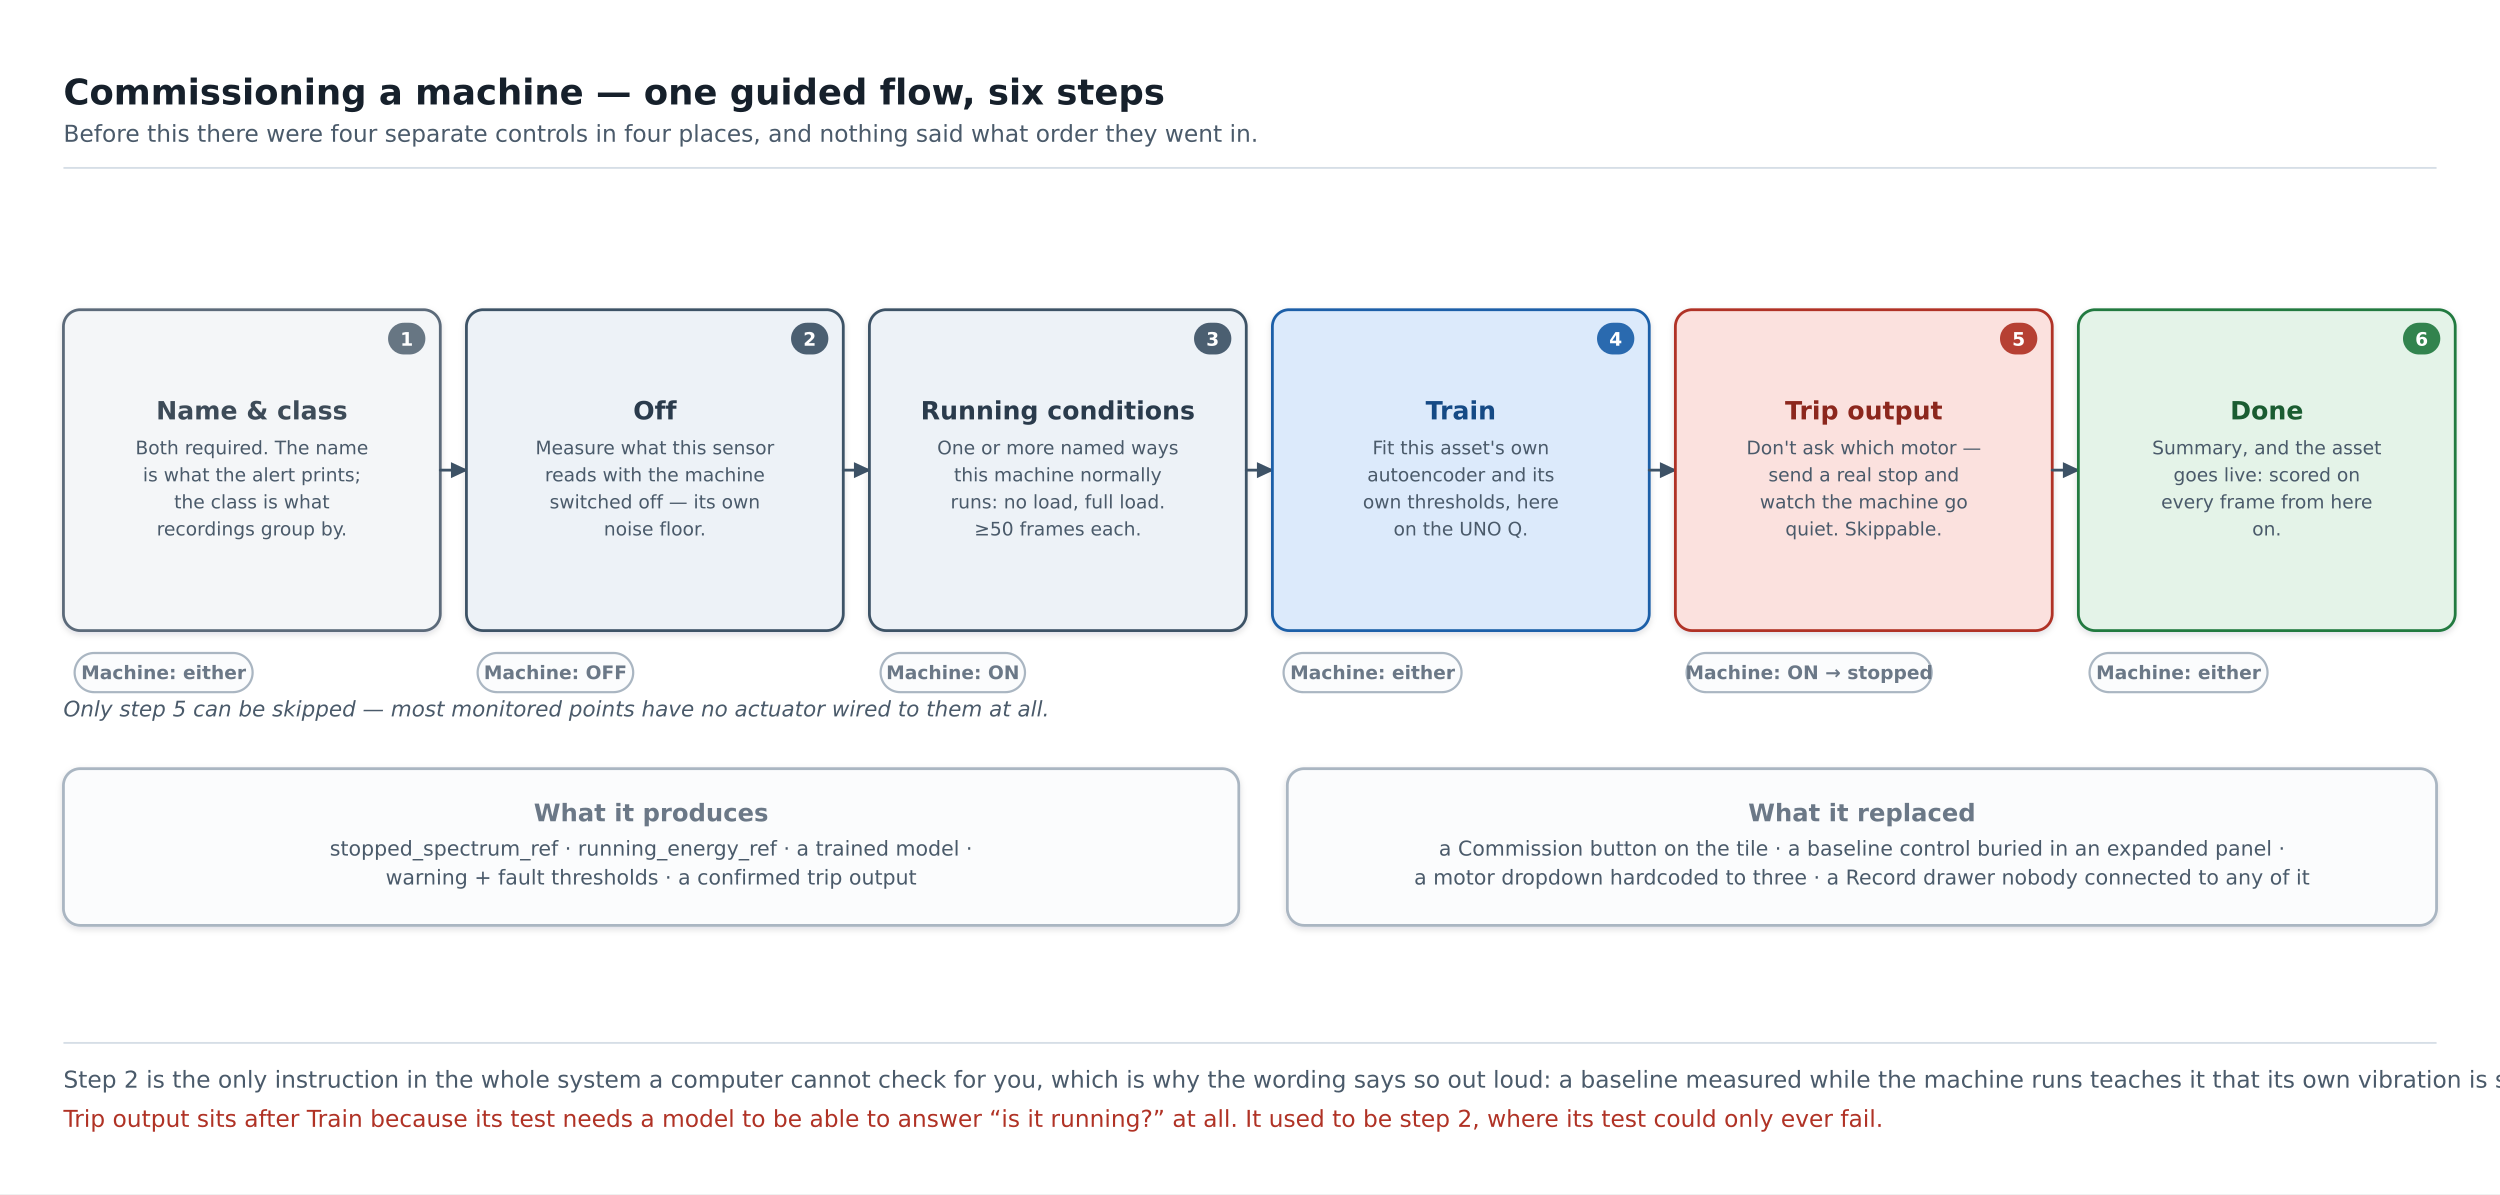
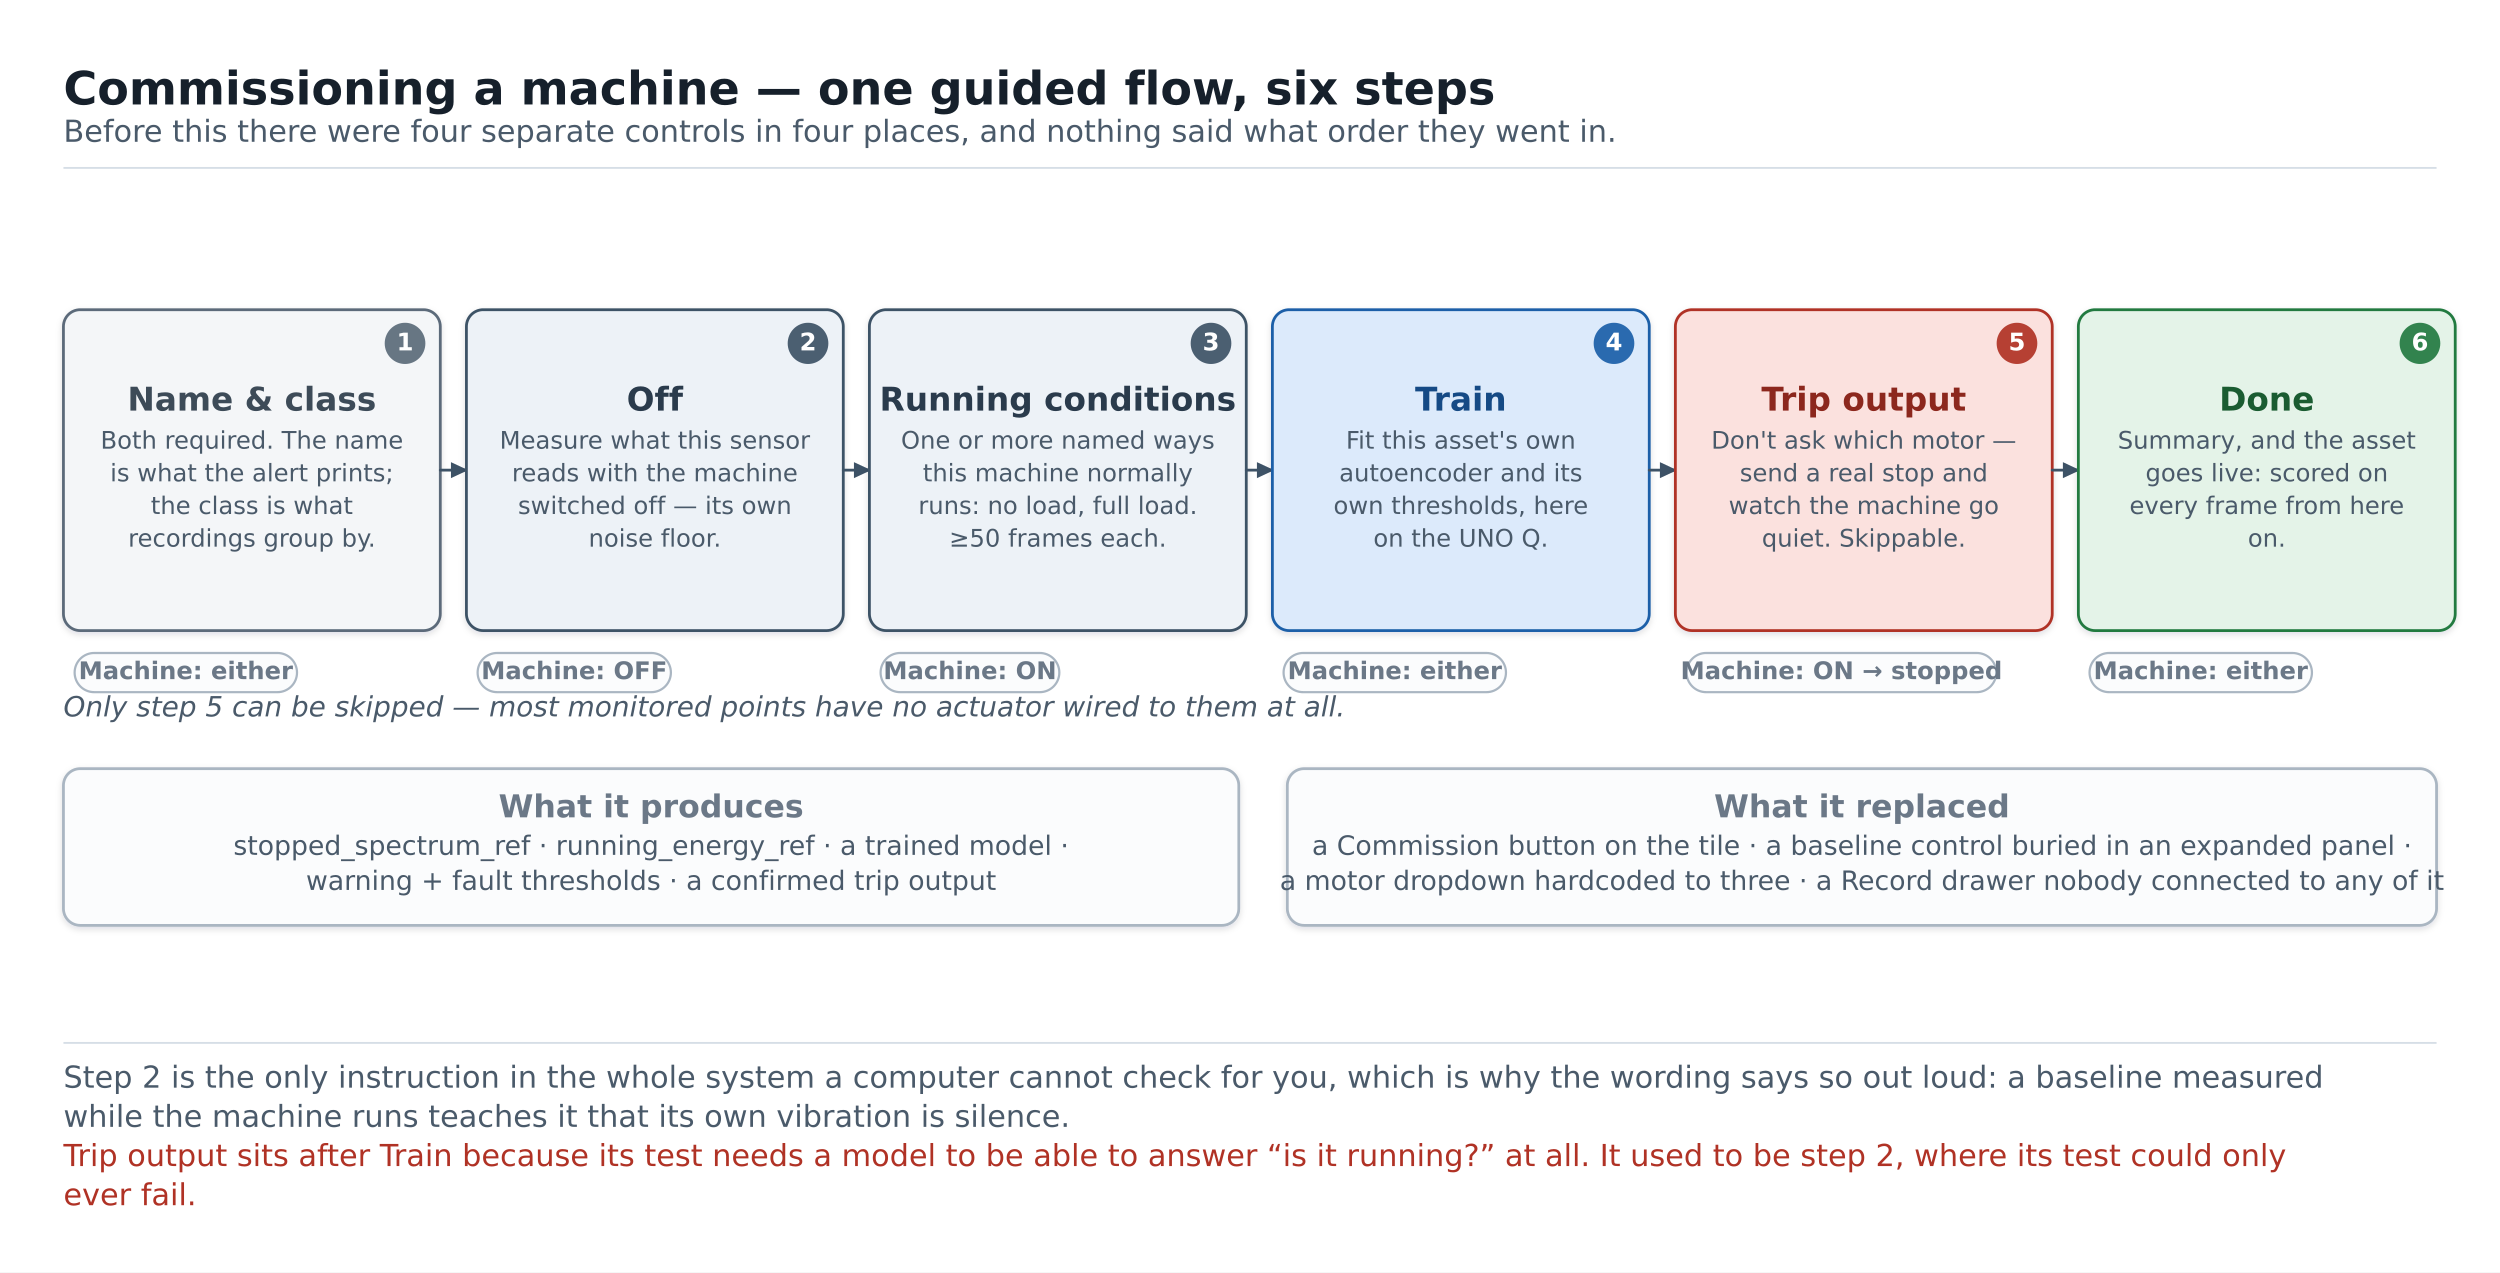
- <svg xmlns="http://www.w3.org/2000/svg" width="1340" height="640" viewBox="0 0 1340 640">
+ <svg xmlns="http://www.w3.org/2000/svg" width="1340" height="682" viewBox="0 0 1340 682">
  <defs>
    <marker id="arrow" viewBox="0 0 10 10" refX="8.5" refY="5" markerWidth="6.5" markerHeight="6.5" orient="auto-start-reverse">
      <path d="M0,0.6 L9.4,5 L0,9.4 z" fill="#3D5266" />
    </marker>
    <marker id="arrowAct" viewBox="0 0 10 10" refX="8.5" refY="5" markerWidth="6.5" markerHeight="6.5" orient="auto-start-reverse">
      <path d="M0,0.6 L9.4,5 L0,9.4 z" fill="#B03225" />
    </marker>
    <marker id="arrowSoft" viewBox="0 0 10 10" refX="8.5" refY="5" markerWidth="6.5" markerHeight="6.5" orient="auto-start-reverse">
      <path d="M0,0.6 L9.4,5 L0,9.4 z" fill="#8C9AA8" />
    </marker>
    <marker id="arrowTell" viewBox="0 0 10 10" refX="8.5" refY="5" markerWidth="6.5" markerHeight="6.5" orient="auto-start-reverse">
      <path d="M0,0.6 L9.4,5 L0,9.4 z" fill="#237A41" />
    </marker>
    <filter id="softshadow" x="-12%" y="-12%" width="130%" height="140%">
      <feDropShadow dx="0" dy="1.4" stdDeviation="1.6" flood-color="#16202B" flood-opacity="0.13" />
    </filter>
  </defs>
-   <rect x="0" y="0" width="1340" height="640" fill="#FFFFFF" />
+   <rect x="0" y="0" width="1340" height="682" fill="#FFFFFF" />
  <rect x="34.0" y="166.0" width="202.0" height="172.0" rx="9" fill="#F4F6F8" stroke="#5B6B7A" stroke-width="1.5" filter="url(#softshadow)" />
-   <text x="135.0" y="224.8" font-family="DejaVu Sans, Helvetica, Arial, sans-serif" font-size="13.5" font-weight="bold" font-style="normal" text-anchor="middle" fill="#3D4B58">Name &amp; class</text>
-   <text x="135.0" y="243.5" font-family="DejaVu Sans, Helvetica, Arial, sans-serif" font-size="10" font-weight="normal" font-style="normal" text-anchor="middle" fill="#4A5A6A">Both required. The name</text>
-   <text x="135.0" y="258.0" font-family="DejaVu Sans, Helvetica, Arial, sans-serif" font-size="10" font-weight="normal" font-style="normal" text-anchor="middle" fill="#4A5A6A">is what the alert prints;</text>
-   <text x="135.0" y="272.5" font-family="DejaVu Sans, Helvetica, Arial, sans-serif" font-size="10" font-weight="normal" font-style="normal" text-anchor="middle" fill="#4A5A6A">the class is what</text>
-   <text x="135.0" y="287.0" font-family="DejaVu Sans, Helvetica, Arial, sans-serif" font-size="10" font-weight="normal" font-style="normal" text-anchor="middle" fill="#4A5A6A">recordings group by.</text>
-   <rect x="208.0" y="173.0" width="20.0" height="17" rx="8.5" fill="#5B6B7A" opacity="0.92" />
-   <text x="218.0" y="185.3" font-family="DejaVu Sans, Helvetica, Arial, sans-serif" font-size="10" font-weight="bold" font-style="normal" text-anchor="middle" fill="#FFFFFF">1</text>
-   <rect x="40.0" y="350.0" width="95.4" height="21" rx="10.5" fill="#FBFCFD" stroke="#AAB6C2" stroke-width="1.2" />
-   <text x="87.7" y="364.0" font-family="DejaVu Sans, Helvetica, Arial, sans-serif" font-size="10" font-weight="bold" font-style="normal" text-anchor="middle" fill="#6B7887">Machine: either</text>
+   <text x="135.0" y="220.1" font-family="DejaVu Sans, Helvetica, Arial, sans-serif" font-size="17.55" font-weight="bold" font-style="normal" text-anchor="middle" fill="#3D4B58">Name &amp; class</text>
+   <text x="135.0" y="240.5" font-family="DejaVu Sans, Helvetica, Arial, sans-serif" font-size="13.00" font-weight="normal" font-style="normal" text-anchor="middle" fill="#4A5A6A">Both required. The name</text>
+   <text x="135.0" y="258.0" font-family="DejaVu Sans, Helvetica, Arial, sans-serif" font-size="13.00" font-weight="normal" font-style="normal" text-anchor="middle" fill="#4A5A6A">is what the alert prints;</text>
+   <text x="135.0" y="275.5" font-family="DejaVu Sans, Helvetica, Arial, sans-serif" font-size="13.00" font-weight="normal" font-style="normal" text-anchor="middle" fill="#4A5A6A">the class is what</text>
+   <text x="135.0" y="293.0" font-family="DejaVu Sans, Helvetica, Arial, sans-serif" font-size="13.00" font-weight="normal" font-style="normal" text-anchor="middle" fill="#4A5A6A">recordings group by.</text>
+   <rect x="206.2" y="173.0" width="21.8" height="22.1" rx="11.1" fill="#5B6B7A" opacity="0.92" />
+   <text x="217.1" y="187.8" font-family="DejaVu Sans, Helvetica, Arial, sans-serif" font-size="13.00" font-weight="bold" font-style="normal" text-anchor="middle" fill="#FFFFFF">1</text>
+   <rect x="40.0" y="350.0" width="119.2" height="21" rx="10.5" fill="#FBFCFD" stroke="#AAB6C2" stroke-width="1.2" />
+   <text x="99.6" y="364.0" font-family="DejaVu Sans, Helvetica, Arial, sans-serif" font-size="13.00" font-weight="bold" font-style="normal" text-anchor="middle" fill="#6B7887">Machine: either</text>
  <path d="M236.0,252.0 L250.0,252.0" fill="none" stroke="#3D5266" stroke-width="1.5" stroke-linejoin="round" stroke-linecap="round" marker-end="url(#arrow)" />
  <rect x="250.0" y="166.0" width="202.0" height="172.0" rx="9" fill="#EDF2F7" stroke="#3D5266" stroke-width="1.5" filter="url(#softshadow)" />
-   <text x="351.0" y="224.8" font-family="DejaVu Sans, Helvetica, Arial, sans-serif" font-size="13.5" font-weight="bold" font-style="normal" text-anchor="middle" fill="#2A3B4C">Off</text>
-   <text x="351.0" y="243.5" font-family="DejaVu Sans, Helvetica, Arial, sans-serif" font-size="10" font-weight="normal" font-style="normal" text-anchor="middle" fill="#4A5A6A">Measure what this sensor</text>
-   <text x="351.0" y="258.0" font-family="DejaVu Sans, Helvetica, Arial, sans-serif" font-size="10" font-weight="normal" font-style="normal" text-anchor="middle" fill="#4A5A6A">reads with the machine</text>
-   <text x="351.0" y="272.5" font-family="DejaVu Sans, Helvetica, Arial, sans-serif" font-size="10" font-weight="normal" font-style="normal" text-anchor="middle" fill="#4A5A6A">switched off — its own</text>
-   <text x="351.0" y="287.0" font-family="DejaVu Sans, Helvetica, Arial, sans-serif" font-size="10" font-weight="normal" font-style="normal" text-anchor="middle" fill="#4A5A6A">noise floor.</text>
-   <rect x="424.0" y="173.0" width="20.0" height="17" rx="8.5" fill="#3D5266" opacity="0.92" />
-   <text x="434.0" y="185.3" font-family="DejaVu Sans, Helvetica, Arial, sans-serif" font-size="10" font-weight="bold" font-style="normal" text-anchor="middle" fill="#FFFFFF">2</text>
-   <rect x="256.0" y="350.0" width="83.4" height="21" rx="10.5" fill="#FBFCFD" stroke="#AAB6C2" stroke-width="1.2" />
-   <text x="297.7" y="364.0" font-family="DejaVu Sans, Helvetica, Arial, sans-serif" font-size="10" font-weight="bold" font-style="normal" text-anchor="middle" fill="#6B7887">Machine: OFF</text>
+   <text x="351.0" y="220.1" font-family="DejaVu Sans, Helvetica, Arial, sans-serif" font-size="17.55" font-weight="bold" font-style="normal" text-anchor="middle" fill="#2A3B4C">Off</text>
+   <text x="351.0" y="240.5" font-family="DejaVu Sans, Helvetica, Arial, sans-serif" font-size="13.00" font-weight="normal" font-style="normal" text-anchor="middle" fill="#4A5A6A">Measure what this sensor</text>
+   <text x="351.0" y="258.0" font-family="DejaVu Sans, Helvetica, Arial, sans-serif" font-size="13.00" font-weight="normal" font-style="normal" text-anchor="middle" fill="#4A5A6A">reads with the machine</text>
+   <text x="351.0" y="275.5" font-family="DejaVu Sans, Helvetica, Arial, sans-serif" font-size="13.00" font-weight="normal" font-style="normal" text-anchor="middle" fill="#4A5A6A">switched off — its own</text>
+   <text x="351.0" y="293.0" font-family="DejaVu Sans, Helvetica, Arial, sans-serif" font-size="13.00" font-weight="normal" font-style="normal" text-anchor="middle" fill="#4A5A6A">noise floor.</text>
+   <rect x="422.2" y="173.0" width="21.8" height="22.1" rx="11.1" fill="#3D5266" opacity="0.92" />
+   <text x="433.1" y="187.8" font-family="DejaVu Sans, Helvetica, Arial, sans-serif" font-size="13.00" font-weight="bold" font-style="normal" text-anchor="middle" fill="#FFFFFF">2</text>
+   <rect x="256.0" y="350.0" width="103.6" height="21" rx="10.5" fill="#FBFCFD" stroke="#AAB6C2" stroke-width="1.2" />
+   <text x="307.8" y="364.0" font-family="DejaVu Sans, Helvetica, Arial, sans-serif" font-size="13.00" font-weight="bold" font-style="normal" text-anchor="middle" fill="#6B7887">Machine: OFF</text>
  <path d="M452.0,252.0 L466.0,252.0" fill="none" stroke="#3D5266" stroke-width="1.5" stroke-linejoin="round" stroke-linecap="round" marker-end="url(#arrow)" />
  <rect x="466.0" y="166.0" width="202.0" height="172.0" rx="9" fill="#EDF2F7" stroke="#3D5266" stroke-width="1.5" filter="url(#softshadow)" />
-   <text x="567.0" y="224.8" font-family="DejaVu Sans, Helvetica, Arial, sans-serif" font-size="13.5" font-weight="bold" font-style="normal" text-anchor="middle" fill="#2A3B4C">Running conditions</text>
-   <text x="567.0" y="243.5" font-family="DejaVu Sans, Helvetica, Arial, sans-serif" font-size="10" font-weight="normal" font-style="normal" text-anchor="middle" fill="#4A5A6A">One or more named ways</text>
-   <text x="567.0" y="258.0" font-family="DejaVu Sans, Helvetica, Arial, sans-serif" font-size="10" font-weight="normal" font-style="normal" text-anchor="middle" fill="#4A5A6A">this machine normally</text>
-   <text x="567.0" y="272.5" font-family="DejaVu Sans, Helvetica, Arial, sans-serif" font-size="10" font-weight="normal" font-style="normal" text-anchor="middle" fill="#4A5A6A">runs: no load, full load.</text>
-   <text x="567.0" y="287.0" font-family="DejaVu Sans, Helvetica, Arial, sans-serif" font-size="10" font-weight="normal" font-style="normal" text-anchor="middle" fill="#4A5A6A">≥50 frames each.</text>
-   <rect x="640.0" y="173.0" width="20.0" height="17" rx="8.5" fill="#3D5266" opacity="0.92" />
-   <text x="650.0" y="185.3" font-family="DejaVu Sans, Helvetica, Arial, sans-serif" font-size="10" font-weight="bold" font-style="normal" text-anchor="middle" fill="#FFFFFF">3</text>
-   <rect x="472.0" y="350.0" width="77.4" height="21" rx="10.5" fill="#FBFCFD" stroke="#AAB6C2" stroke-width="1.2" />
-   <text x="510.7" y="364.0" font-family="DejaVu Sans, Helvetica, Arial, sans-serif" font-size="10" font-weight="bold" font-style="normal" text-anchor="middle" fill="#6B7887">Machine: ON</text>
+   <text x="567.0" y="220.1" font-family="DejaVu Sans, Helvetica, Arial, sans-serif" font-size="17.55" font-weight="bold" font-style="normal" text-anchor="middle" fill="#2A3B4C">Running conditions</text>
+   <text x="567.0" y="240.5" font-family="DejaVu Sans, Helvetica, Arial, sans-serif" font-size="13.00" font-weight="normal" font-style="normal" text-anchor="middle" fill="#4A5A6A">One or more named ways</text>
+   <text x="567.0" y="258.0" font-family="DejaVu Sans, Helvetica, Arial, sans-serif" font-size="13.00" font-weight="normal" font-style="normal" text-anchor="middle" fill="#4A5A6A">this machine normally</text>
+   <text x="567.0" y="275.5" font-family="DejaVu Sans, Helvetica, Arial, sans-serif" font-size="13.00" font-weight="normal" font-style="normal" text-anchor="middle" fill="#4A5A6A">runs: no load, full load.</text>
+   <text x="567.0" y="293.0" font-family="DejaVu Sans, Helvetica, Arial, sans-serif" font-size="13.00" font-weight="normal" font-style="normal" text-anchor="middle" fill="#4A5A6A">≥50 frames each.</text>
+   <rect x="638.2" y="173.0" width="21.8" height="22.1" rx="11.1" fill="#3D5266" opacity="0.92" />
+   <text x="649.1" y="187.8" font-family="DejaVu Sans, Helvetica, Arial, sans-serif" font-size="13.00" font-weight="bold" font-style="normal" text-anchor="middle" fill="#FFFFFF">3</text>
+   <rect x="472.0" y="350.0" width="95.8" height="21" rx="10.5" fill="#FBFCFD" stroke="#AAB6C2" stroke-width="1.2" />
+   <text x="519.9" y="364.0" font-family="DejaVu Sans, Helvetica, Arial, sans-serif" font-size="13.00" font-weight="bold" font-style="normal" text-anchor="middle" fill="#6B7887">Machine: ON</text>
  <path d="M668.0,252.0 L682.0,252.0" fill="none" stroke="#3D5266" stroke-width="1.5" stroke-linejoin="round" stroke-linecap="round" marker-end="url(#arrow)" />
  <rect x="682.0" y="166.0" width="202.0" height="172.0" rx="9" fill="#DCEAFB" stroke="#1B5FA8" stroke-width="1.5" filter="url(#softshadow)" />
-   <text x="783.0" y="224.8" font-family="DejaVu Sans, Helvetica, Arial, sans-serif" font-size="13.5" font-weight="bold" font-style="normal" text-anchor="middle" fill="#154A85">Train</text>
-   <text x="783.0" y="243.5" font-family="DejaVu Sans, Helvetica, Arial, sans-serif" font-size="10" font-weight="normal" font-style="normal" text-anchor="middle" fill="#4A5A6A">Fit this asset's own</text>
-   <text x="783.0" y="258.0" font-family="DejaVu Sans, Helvetica, Arial, sans-serif" font-size="10" font-weight="normal" font-style="normal" text-anchor="middle" fill="#4A5A6A">autoencoder and its</text>
-   <text x="783.0" y="272.5" font-family="DejaVu Sans, Helvetica, Arial, sans-serif" font-size="10" font-weight="normal" font-style="normal" text-anchor="middle" fill="#4A5A6A">own thresholds, here</text>
-   <text x="783.0" y="287.0" font-family="DejaVu Sans, Helvetica, Arial, sans-serif" font-size="10" font-weight="normal" font-style="normal" text-anchor="middle" fill="#4A5A6A">on the UNO Q.</text>
-   <rect x="856.0" y="173.0" width="20.0" height="17" rx="8.5" fill="#1B5FA8" opacity="0.92" />
-   <text x="866.0" y="185.3" font-family="DejaVu Sans, Helvetica, Arial, sans-serif" font-size="10" font-weight="bold" font-style="normal" text-anchor="middle" fill="#FFFFFF">4</text>
-   <rect x="688.0" y="350.0" width="95.4" height="21" rx="10.5" fill="#FBFCFD" stroke="#AAB6C2" stroke-width="1.2" />
-   <text x="735.7" y="364.0" font-family="DejaVu Sans, Helvetica, Arial, sans-serif" font-size="10" font-weight="bold" font-style="normal" text-anchor="middle" fill="#6B7887">Machine: either</text>
+   <text x="783.0" y="220.1" font-family="DejaVu Sans, Helvetica, Arial, sans-serif" font-size="17.55" font-weight="bold" font-style="normal" text-anchor="middle" fill="#154A85">Train</text>
+   <text x="783.0" y="240.5" font-family="DejaVu Sans, Helvetica, Arial, sans-serif" font-size="13.00" font-weight="normal" font-style="normal" text-anchor="middle" fill="#4A5A6A">Fit this asset's own</text>
+   <text x="783.0" y="258.0" font-family="DejaVu Sans, Helvetica, Arial, sans-serif" font-size="13.00" font-weight="normal" font-style="normal" text-anchor="middle" fill="#4A5A6A">autoencoder and its</text>
+   <text x="783.0" y="275.5" font-family="DejaVu Sans, Helvetica, Arial, sans-serif" font-size="13.00" font-weight="normal" font-style="normal" text-anchor="middle" fill="#4A5A6A">own thresholds, here</text>
+   <text x="783.0" y="293.0" font-family="DejaVu Sans, Helvetica, Arial, sans-serif" font-size="13.00" font-weight="normal" font-style="normal" text-anchor="middle" fill="#4A5A6A">on the UNO Q.</text>
+   <rect x="854.2" y="173.0" width="21.8" height="22.1" rx="11.1" fill="#1B5FA8" opacity="0.92" />
+   <text x="865.1" y="187.8" font-family="DejaVu Sans, Helvetica, Arial, sans-serif" font-size="13.00" font-weight="bold" font-style="normal" text-anchor="middle" fill="#FFFFFF">4</text>
+   <rect x="688.0" y="350.0" width="119.2" height="21" rx="10.5" fill="#FBFCFD" stroke="#AAB6C2" stroke-width="1.2" />
+   <text x="747.6" y="364.0" font-family="DejaVu Sans, Helvetica, Arial, sans-serif" font-size="13.00" font-weight="bold" font-style="normal" text-anchor="middle" fill="#6B7887">Machine: either</text>
  <path d="M884.0,252.0 L898.0,252.0" fill="none" stroke="#3D5266" stroke-width="1.5" stroke-linejoin="round" stroke-linecap="round" marker-end="url(#arrow)" />
  <rect x="898.0" y="166.0" width="202.0" height="172.0" rx="9" fill="#FBE1DE" stroke="#B03225" stroke-width="1.5" filter="url(#softshadow)" />
-   <text x="999.0" y="224.8" font-family="DejaVu Sans, Helvetica, Arial, sans-serif" font-size="13.5" font-weight="bold" font-style="normal" text-anchor="middle" fill="#8C271D">Trip output</text>
-   <text x="999.0" y="243.5" font-family="DejaVu Sans, Helvetica, Arial, sans-serif" font-size="10" font-weight="normal" font-style="normal" text-anchor="middle" fill="#4A5A6A">Don't ask which motor —</text>
-   <text x="999.0" y="258.0" font-family="DejaVu Sans, Helvetica, Arial, sans-serif" font-size="10" font-weight="normal" font-style="normal" text-anchor="middle" fill="#4A5A6A">send a real stop and</text>
-   <text x="999.0" y="272.5" font-family="DejaVu Sans, Helvetica, Arial, sans-serif" font-size="10" font-weight="normal" font-style="normal" text-anchor="middle" fill="#4A5A6A">watch the machine go</text>
-   <text x="999.0" y="287.0" font-family="DejaVu Sans, Helvetica, Arial, sans-serif" font-size="10" font-weight="normal" font-style="normal" text-anchor="middle" fill="#4A5A6A">quiet. Skippable.</text>
-   <rect x="1072.0" y="173.0" width="20.0" height="17" rx="8.5" fill="#B03225" opacity="0.92" />
-   <text x="1082.0" y="185.3" font-family="DejaVu Sans, Helvetica, Arial, sans-serif" font-size="10" font-weight="bold" font-style="normal" text-anchor="middle" fill="#FFFFFF">5</text>
-   <rect x="904.0" y="350.0" width="131.4" height="21" rx="10.5" fill="#FBFCFD" stroke="#AAB6C2" stroke-width="1.2" />
-   <text x="969.7" y="364.0" font-family="DejaVu Sans, Helvetica, Arial, sans-serif" font-size="10" font-weight="bold" font-style="normal" text-anchor="middle" fill="#6B7887">Machine: ON → stopped</text>
+   <text x="999.0" y="220.1" font-family="DejaVu Sans, Helvetica, Arial, sans-serif" font-size="17.55" font-weight="bold" font-style="normal" text-anchor="middle" fill="#8C271D">Trip output</text>
+   <text x="999.0" y="240.5" font-family="DejaVu Sans, Helvetica, Arial, sans-serif" font-size="13.00" font-weight="normal" font-style="normal" text-anchor="middle" fill="#4A5A6A">Don't ask which motor —</text>
+   <text x="999.0" y="258.0" font-family="DejaVu Sans, Helvetica, Arial, sans-serif" font-size="13.00" font-weight="normal" font-style="normal" text-anchor="middle" fill="#4A5A6A">send a real stop and</text>
+   <text x="999.0" y="275.5" font-family="DejaVu Sans, Helvetica, Arial, sans-serif" font-size="13.00" font-weight="normal" font-style="normal" text-anchor="middle" fill="#4A5A6A">watch the machine go</text>
+   <text x="999.0" y="293.0" font-family="DejaVu Sans, Helvetica, Arial, sans-serif" font-size="13.00" font-weight="normal" font-style="normal" text-anchor="middle" fill="#4A5A6A">quiet. Skippable.</text>
+   <rect x="1070.2" y="173.0" width="21.8" height="22.1" rx="11.1" fill="#B03225" opacity="0.92" />
+   <text x="1081.1" y="187.8" font-family="DejaVu Sans, Helvetica, Arial, sans-serif" font-size="13.00" font-weight="bold" font-style="normal" text-anchor="middle" fill="#FFFFFF">5</text>
+   <rect x="904.0" y="350.0" width="166.0" height="21" rx="10.5" fill="#FBFCFD" stroke="#AAB6C2" stroke-width="1.2" />
+   <text x="987.0" y="364.0" font-family="DejaVu Sans, Helvetica, Arial, sans-serif" font-size="13.00" font-weight="bold" font-style="normal" text-anchor="middle" fill="#6B7887">Machine: ON → stopped</text>
  <path d="M1100.0,252.0 L1114.0,252.0" fill="none" stroke="#3D5266" stroke-width="1.5" stroke-linejoin="round" stroke-linecap="round" marker-end="url(#arrow)" />
  <rect x="1114.0" y="166.0" width="202.0" height="172.0" rx="9" fill="#E4F3E8" stroke="#237A41" stroke-width="1.5" filter="url(#softshadow)" />
-   <text x="1215.0" y="224.8" font-family="DejaVu Sans, Helvetica, Arial, sans-serif" font-size="13.5" font-weight="bold" font-style="normal" text-anchor="middle" fill="#1A5C31">Done</text>
-   <text x="1215.0" y="243.5" font-family="DejaVu Sans, Helvetica, Arial, sans-serif" font-size="10" font-weight="normal" font-style="normal" text-anchor="middle" fill="#4A5A6A">Summary, and the asset</text>
-   <text x="1215.0" y="258.0" font-family="DejaVu Sans, Helvetica, Arial, sans-serif" font-size="10" font-weight="normal" font-style="normal" text-anchor="middle" fill="#4A5A6A">goes live: scored on</text>
-   <text x="1215.0" y="272.5" font-family="DejaVu Sans, Helvetica, Arial, sans-serif" font-size="10" font-weight="normal" font-style="normal" text-anchor="middle" fill="#4A5A6A">every frame from here</text>
-   <text x="1215.0" y="287.0" font-family="DejaVu Sans, Helvetica, Arial, sans-serif" font-size="10" font-weight="normal" font-style="normal" text-anchor="middle" fill="#4A5A6A">on.</text>
-   <rect x="1288.0" y="173.0" width="20.0" height="17" rx="8.5" fill="#237A41" opacity="0.92" />
-   <text x="1298.0" y="185.3" font-family="DejaVu Sans, Helvetica, Arial, sans-serif" font-size="10" font-weight="bold" font-style="normal" text-anchor="middle" fill="#FFFFFF">6</text>
-   <rect x="1120.0" y="350.0" width="95.4" height="21" rx="10.5" fill="#FBFCFD" stroke="#AAB6C2" stroke-width="1.2" />
-   <text x="1167.7" y="364.0" font-family="DejaVu Sans, Helvetica, Arial, sans-serif" font-size="10" font-weight="bold" font-style="normal" text-anchor="middle" fill="#6B7887">Machine: either</text>
+   <text x="1215.0" y="220.1" font-family="DejaVu Sans, Helvetica, Arial, sans-serif" font-size="17.55" font-weight="bold" font-style="normal" text-anchor="middle" fill="#1A5C31">Done</text>
+   <text x="1215.0" y="240.5" font-family="DejaVu Sans, Helvetica, Arial, sans-serif" font-size="13.00" font-weight="normal" font-style="normal" text-anchor="middle" fill="#4A5A6A">Summary, and the asset</text>
+   <text x="1215.0" y="258.0" font-family="DejaVu Sans, Helvetica, Arial, sans-serif" font-size="13.00" font-weight="normal" font-style="normal" text-anchor="middle" fill="#4A5A6A">goes live: scored on</text>
+   <text x="1215.0" y="275.5" font-family="DejaVu Sans, Helvetica, Arial, sans-serif" font-size="13.00" font-weight="normal" font-style="normal" text-anchor="middle" fill="#4A5A6A">every frame from here</text>
+   <text x="1215.0" y="293.0" font-family="DejaVu Sans, Helvetica, Arial, sans-serif" font-size="13.00" font-weight="normal" font-style="normal" text-anchor="middle" fill="#4A5A6A">on.</text>
+   <rect x="1286.2" y="173.0" width="21.8" height="22.1" rx="11.1" fill="#237A41" opacity="0.92" />
+   <text x="1297.1" y="187.8" font-family="DejaVu Sans, Helvetica, Arial, sans-serif" font-size="13.00" font-weight="bold" font-style="normal" text-anchor="middle" fill="#FFFFFF">6</text>
+   <rect x="1120.0" y="350.0" width="119.2" height="21" rx="10.5" fill="#FBFCFD" stroke="#AAB6C2" stroke-width="1.2" />
+   <text x="1179.6" y="364.0" font-family="DejaVu Sans, Helvetica, Arial, sans-serif" font-size="13.00" font-weight="bold" font-style="normal" text-anchor="middle" fill="#6B7887">Machine: either</text>
  <rect x="34.0" y="412.0" width="630.0" height="84.0" rx="9" fill="#FBFCFD" stroke="#AAB6C2" stroke-width="1.5" filter="url(#softshadow)" />
-   <text x="349.0" y="440.2" font-family="DejaVu Sans, Helvetica, Arial, sans-serif" font-size="13" font-weight="bold" font-style="normal" text-anchor="middle" fill="#6B7887">What it produces</text>
-   <text x="349.0" y="458.6" font-family="DejaVu Sans, Helvetica, Arial, sans-serif" font-size="11" font-weight="normal" font-style="normal" text-anchor="middle" fill="#4A5A6A">stopped_spectrum_ref · running_energy_ref · a trained model ·</text>
-   <text x="349.0" y="474.1" font-family="DejaVu Sans, Helvetica, Arial, sans-serif" font-size="11" font-weight="normal" font-style="normal" text-anchor="middle" fill="#4A5A6A">warning + fault thresholds · a confirmed trip output</text>
+   <text x="349.0" y="438.1" font-family="DejaVu Sans, Helvetica, Arial, sans-serif" font-size="16.90" font-weight="bold" font-style="normal" text-anchor="middle" fill="#6B7887">What it produces</text>
+   <text x="349.0" y="458.2" font-family="DejaVu Sans, Helvetica, Arial, sans-serif" font-size="14.30" font-weight="normal" font-style="normal" text-anchor="middle" fill="#4A5A6A">stopped_spectrum_ref · running_energy_ref · a trained model ·</text>
+   <text x="349.0" y="477.0" font-family="DejaVu Sans, Helvetica, Arial, sans-serif" font-size="14.30" font-weight="normal" font-style="normal" text-anchor="middle" fill="#4A5A6A">warning + fault thresholds · a confirmed trip output</text>
  <rect x="690.0" y="412.0" width="616.0" height="84.0" rx="9" fill="#FBFCFD" stroke="#AAB6C2" stroke-width="1.5" filter="url(#softshadow)" />
-   <text x="998.0" y="440.2" font-family="DejaVu Sans, Helvetica, Arial, sans-serif" font-size="13" font-weight="bold" font-style="normal" text-anchor="middle" fill="#6B7887">What it replaced</text>
-   <text x="998.0" y="458.6" font-family="DejaVu Sans, Helvetica, Arial, sans-serif" font-size="11" font-weight="normal" font-style="normal" text-anchor="middle" fill="#4A5A6A">a Commission button on the tile · a baseline control buried in an expanded panel ·</text>
-   <text x="998.0" y="474.1" font-family="DejaVu Sans, Helvetica, Arial, sans-serif" font-size="11" font-weight="normal" font-style="normal" text-anchor="middle" fill="#4A5A6A">a motor dropdown hardcoded to three · a Record drawer nobody connected to any of it</text>
-   <text x="34.0" y="384.0" font-family="DejaVu Sans, Helvetica, Arial, sans-serif" font-size="11.5" font-weight="normal" font-style="italic" text-anchor="start" fill="#4A5A6A">Only step 5 can be skipped — most monitored points have no actuator wired to them at all.</text>
+   <text x="998.0" y="438.1" font-family="DejaVu Sans, Helvetica, Arial, sans-serif" font-size="16.90" font-weight="bold" font-style="normal" text-anchor="middle" fill="#6B7887">What it replaced</text>
+   <text x="998.0" y="458.2" font-family="DejaVu Sans, Helvetica, Arial, sans-serif" font-size="14.30" font-weight="normal" font-style="normal" text-anchor="middle" fill="#4A5A6A">a Commission button on the tile · a baseline control buried in an expanded panel ·</text>
+   <text x="998.0" y="477.0" font-family="DejaVu Sans, Helvetica, Arial, sans-serif" font-size="14.30" font-weight="normal" font-style="normal" text-anchor="middle" fill="#4A5A6A">a motor dropdown hardcoded to three · a Record drawer nobody connected to any of it</text>
+   <text x="34.0" y="384.0" font-family="DejaVu Sans, Helvetica, Arial, sans-serif" font-size="14.95" font-weight="normal" font-style="italic" text-anchor="start" fill="#4A5A6A">Only step 5 can be skipped — most monitored points have no actuator wired to them at all.</text>
  <line x1="34.0" y1="90.0" x2="1306.0" y2="90.0" stroke="#D6DEE6" stroke-width="1" />
-   <text x="34.0" y="56.0" font-family="DejaVu Sans, Helvetica, Arial, sans-serif" font-size="19" font-weight="bold" font-style="normal" text-anchor="start" fill="#16202B">Commissioning a machine — one guided flow, six steps</text>
-   <text x="34.0" y="76.0" font-family="DejaVu Sans, Helvetica, Arial, sans-serif" font-size="12.5" font-weight="normal" font-style="normal" text-anchor="start" fill="#4A5A6A">Before this there were four separate controls in four places, and nothing said what order they went in.</text>
+   <text x="34.0" y="56.0" font-family="DejaVu Sans, Helvetica, Arial, sans-serif" font-size="24.70" font-weight="bold" font-style="normal" text-anchor="start" fill="#16202B">Commissioning a machine — one guided flow, six steps</text>
+   <text x="34.0" y="76.0" font-family="DejaVu Sans, Helvetica, Arial, sans-serif" font-size="16.25" font-weight="normal" font-style="normal" text-anchor="start" fill="#4A5A6A">Before this there were four separate controls in four places, and nothing said what order they went in.</text>
  <line x1="34.0" y1="559.0" x2="1306.0" y2="559.0" stroke="#D6DEE6" stroke-width="1" />
-   <text x="34.0" y="583.0" font-family="DejaVu Sans, Helvetica, Arial, sans-serif" font-size="12.5" font-weight="normal" font-style="normal" text-anchor="start" fill="#4A5A6A">Step 2 is the only instruction in the whole system a computer cannot check for you, which is why the wording says so out loud: a baseline measured while the machine runs teaches it that its own vibration is silence.</text>
-   <text x="34.0" y="604.0" font-family="DejaVu Sans, Helvetica, Arial, sans-serif" font-size="12.5" font-weight="normal" font-style="normal" text-anchor="start" fill="#B03225">Trip output sits after Train because its test needs a model to be able to answer “is it running?” at all. It used to be step 2, where its test could only ever fail.</text>
+   <text x="34.0" y="583.0" font-family="DejaVu Sans, Helvetica, Arial, sans-serif" font-size="16.25" font-weight="normal" font-style="normal" text-anchor="start" fill="#4A5A6A">Step 2 is the only instruction in the whole system a computer cannot check for you, which is why the wording says so out loud: a baseline measured</text>
+   <text x="34.0" y="604.0" font-family="DejaVu Sans, Helvetica, Arial, sans-serif" font-size="16.25" font-weight="normal" font-style="normal" text-anchor="start" fill="#4A5A6A">while the machine runs teaches it that its own vibration is silence.</text>
+   <text x="34.0" y="625.0" font-family="DejaVu Sans, Helvetica, Arial, sans-serif" font-size="16.25" font-weight="normal" font-style="normal" text-anchor="start" fill="#B03225">Trip output sits after Train because its test needs a model to be able to answer “is it running?” at all. It used to be step 2, where its test could only</text>
+   <text x="34.0" y="646.0" font-family="DejaVu Sans, Helvetica, Arial, sans-serif" font-size="16.25" font-weight="normal" font-style="normal" text-anchor="start" fill="#B03225">ever fail.</text>
</svg>
